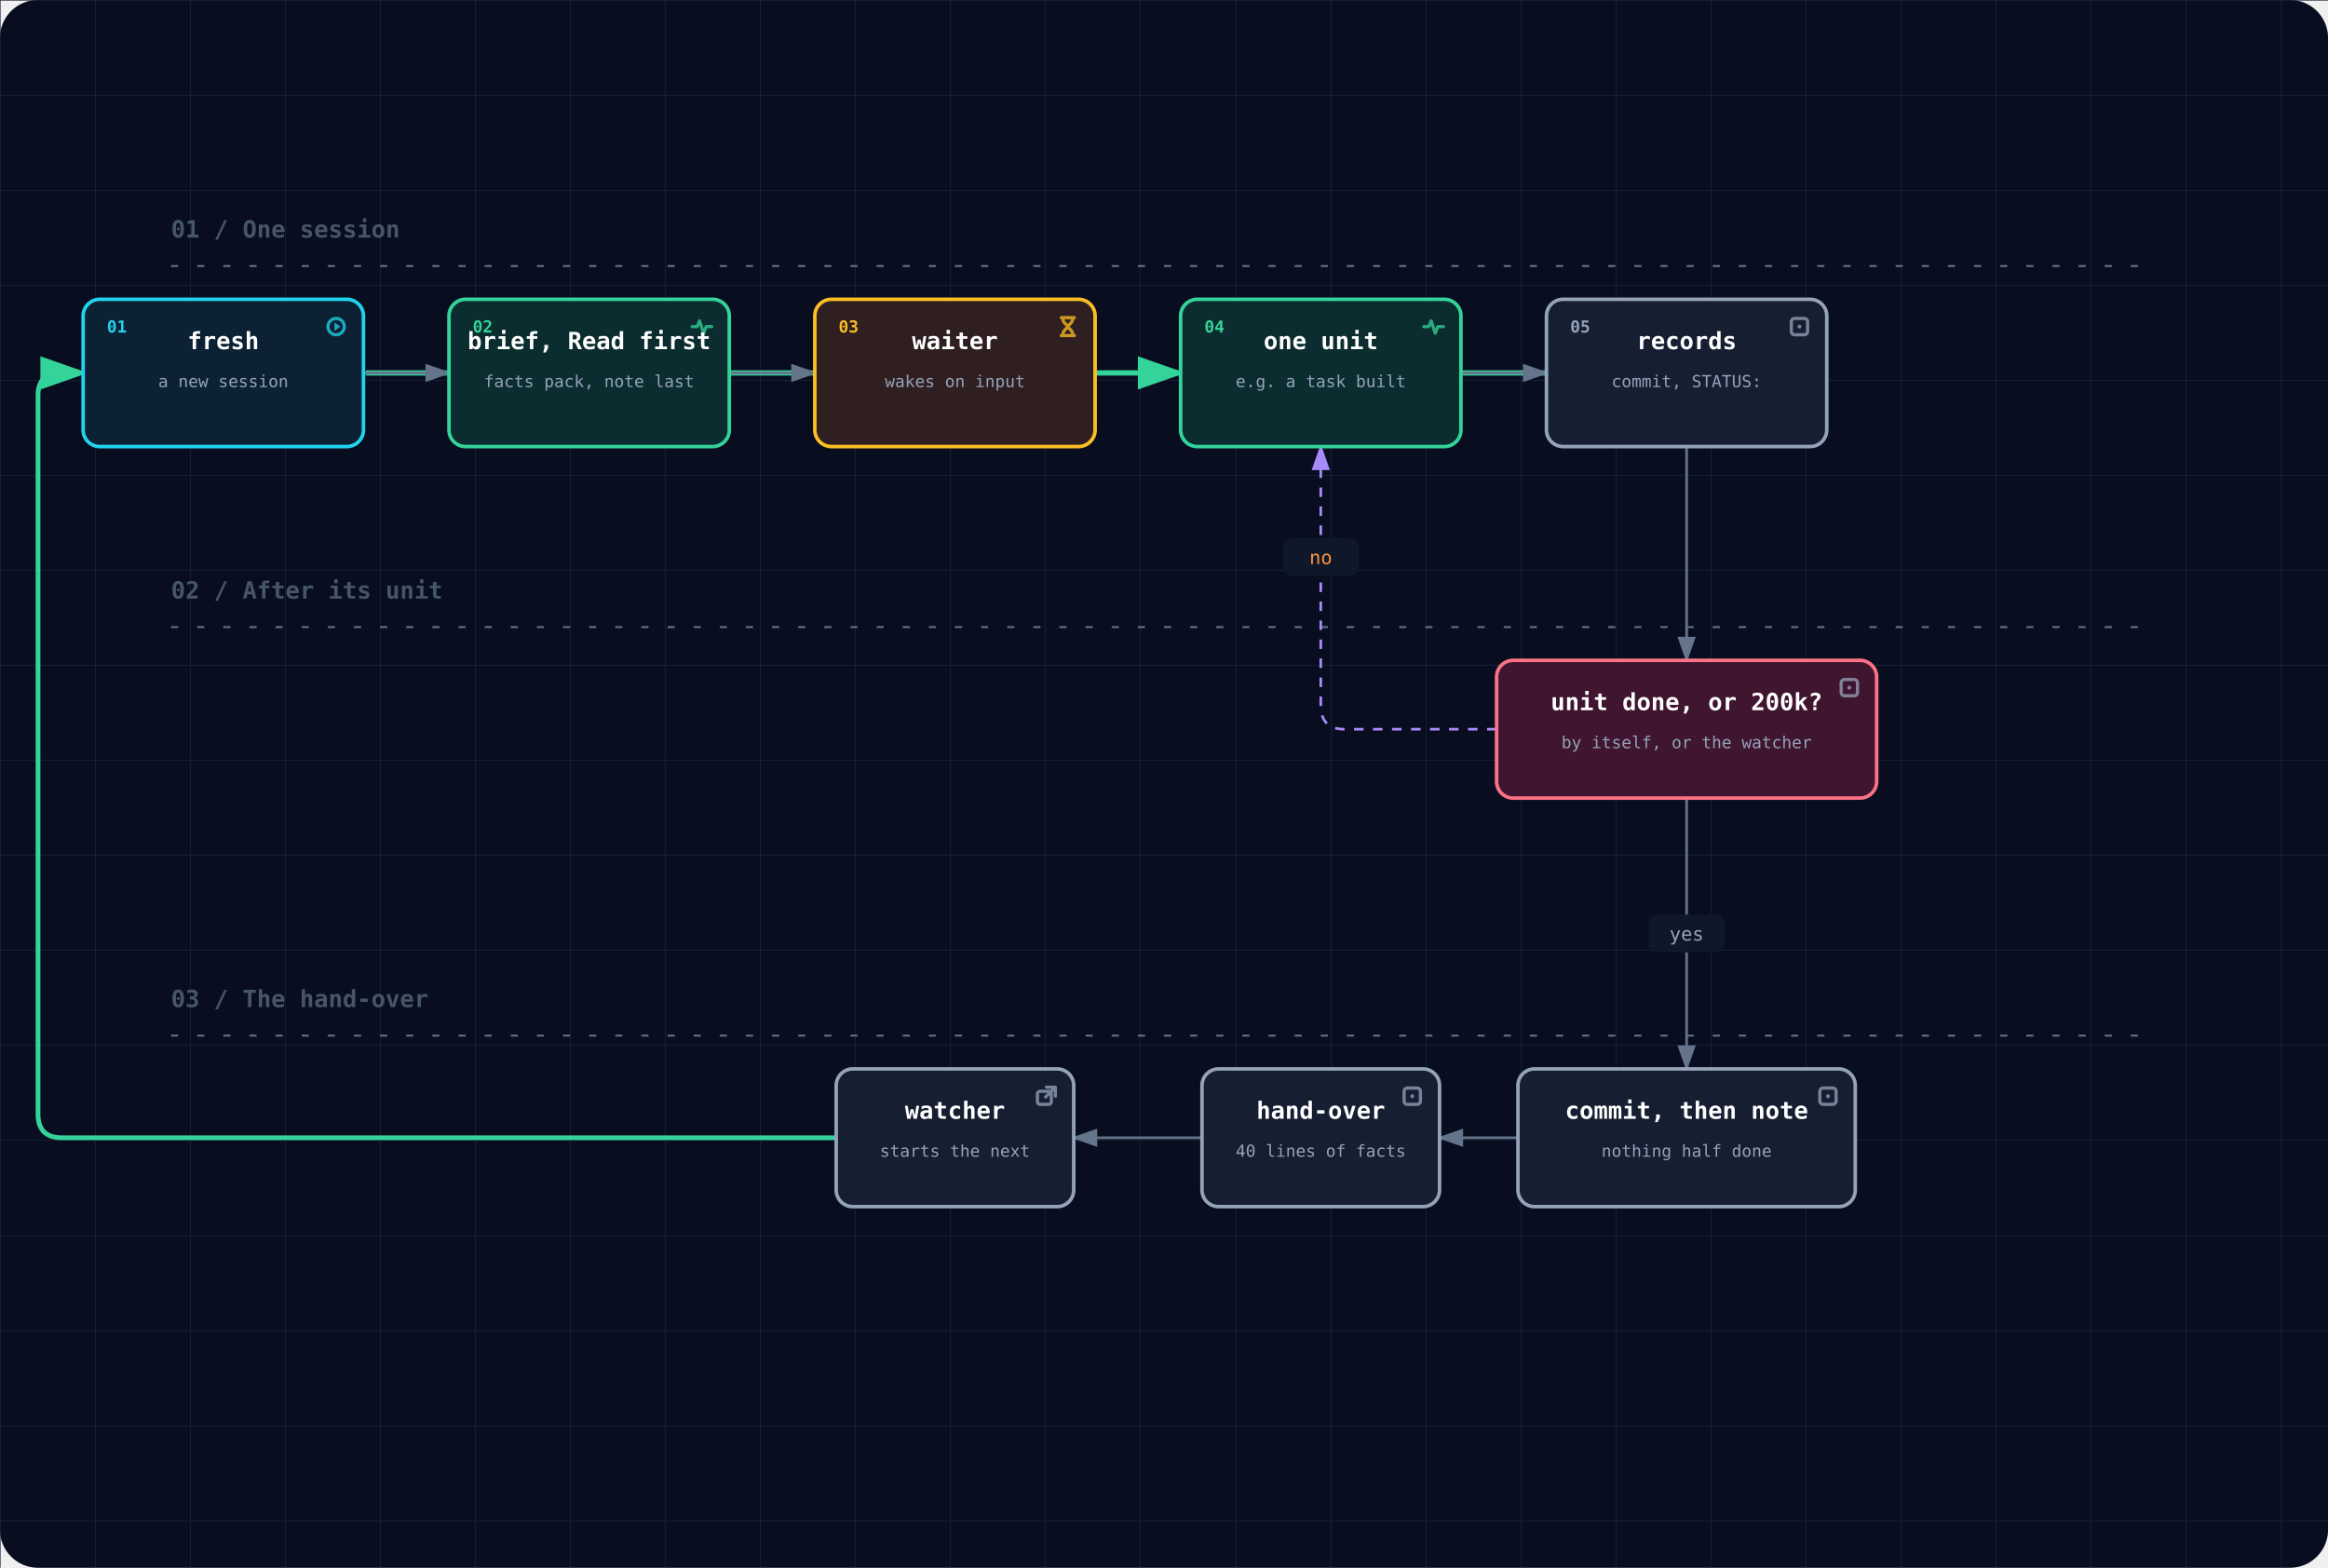
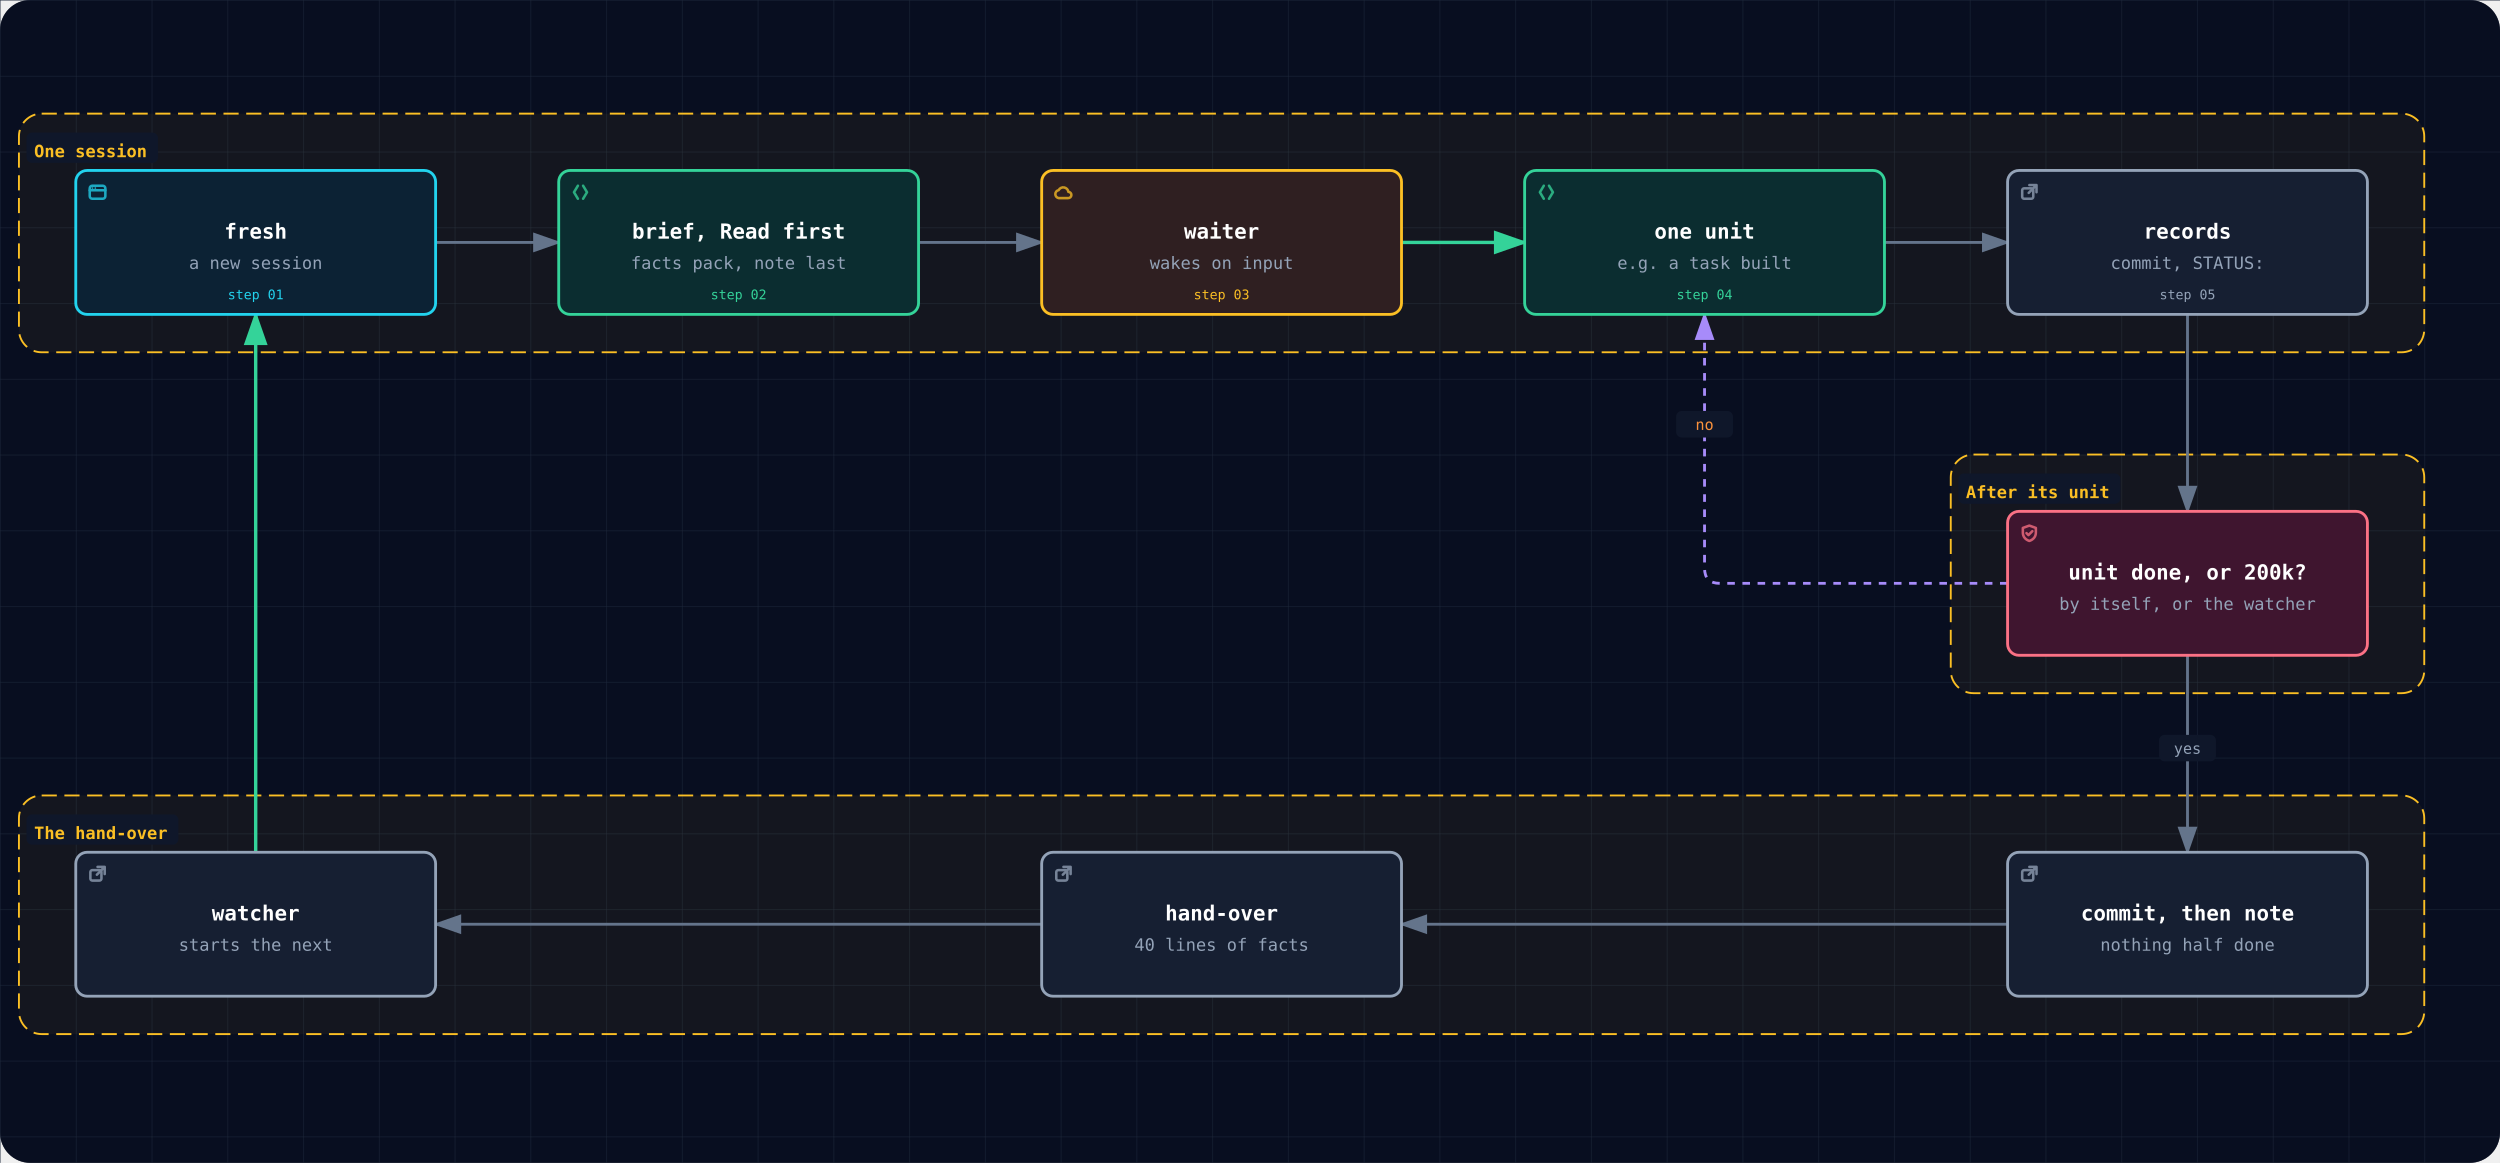
- <svg xmlns="http://www.w3.org/2000/svg" width="980" height="660" viewBox="0 0 980 660" role="img" lang="en" aria-labelledby="archify-diagram-title archify-diagram-description">
+ <svg xmlns="http://www.w3.org/2000/svg" width="1320" height="614" viewBox="0 0 1320 614" role="img" lang="en" aria-labelledby="archify-diagram-title archify-diagram-description">
  <style>
svg{font-family:'JetBrains Mono', ui-monospace, SFMono-Regular, Menlo, Consolas, 'DejaVu Sans Mono', 'Liberation Mono', 'Noto Sans Mono CJK SC', 'PingFang SC', 'Hiragino Sans GB', 'Microsoft YaHei', monospace}
.c-grid{stroke:#1e293b;fill:none}
.c-mask{fill:#0f172a;stroke:none}
.c-frontend{fill:rgba(8, 51, 68, 0.4);stroke:#22d3ee}
.c-backend{fill:rgba(6, 78, 59, 0.4);stroke:#34d399}
.c-cloud{fill:rgba(120, 53, 15, 0.3);stroke:#fbbf24}
.c-security{fill:rgba(136, 19, 55, 0.4);stroke:#fb7185}
.c-external{fill:rgba(30, 41, 59, 0.5);stroke:#94a3b8}
.t-primary{fill:#ffffff}
.t-muted{fill:#94a3b8}
- .t-dim{fill:#475569}
.t-frontend{fill:#22d3ee}
.t-backend{fill:#34d399}
.t-cloud{fill:#fbbf24}
.t-messagebus{fill:#fb923c}
+ .t-external{fill:#94a3b8}
svg .semantic-sigil{fill:none;stroke:currentColor;stroke-width:1.35;stroke-linecap:round;stroke-linejoin:round;opacity:0.76}
svg .semantic-sigil &gt; *{vector-effect:non-scaling-stroke}
svg .semantic-sigil .sigil-fill{fill:currentColor;stroke:none}
svg .s-frontend{color:#22d3ee}
svg .s-backend{color:#34d399}
svg .s-cloud{color:#fbbf24}
+ svg .s-security{color:#fb7185}
svg .s-external{color:#94a3b8}
.a-default{stroke:#64748b;fill:none}
.a-emphasis{stroke:#34d399;fill:none}
.a-dashed{stroke:#a78bfa;fill:none;stroke-dasharray:4,4}
.m-default{fill:#64748b}
.m-emphasis{fill:#34d399}
.m-security{fill:#fb7185}
.m-dashed{fill:#a78bfa}
+ .c-region{fill:rgba(251, 191, 36, 0.05);stroke:#fbbf24;stroke-dasharray:8,4}
</style>
-   <rect x="0" y="0" width="980" height="660" rx="16" fill="#020617" />
-   <rect x="0" y="0" width="980" height="660" rx="16" fill="rgba(15, 23, 42, 0.5)" />
+   <rect x="0" y="0" width="1320" height="614" rx="16" fill="#020617" />
+   <rect x="0" y="0" width="1320" height="614" rx="16" fill="rgba(15, 23, 42, 0.5)" />
  <defs>
    <marker id="arrowhead" markerWidth="10" markerHeight="7" refX="9" refY="3.5" orient="auto">
      <polygon points="0 0, 10 3.5, 0 7" class="m-default" />
    </marker>
    <marker id="arrowhead-emphasis" markerWidth="10" markerHeight="7" refX="9" refY="3.5" orient="auto">
      <polygon points="0 0, 10 3.5, 0 7" class="m-emphasis" />
    </marker>
    <marker id="arrowhead-security" markerWidth="10" markerHeight="7" refX="9" refY="3.5" orient="auto">
      <polygon points="0 0, 10 3.5, 0 7" class="m-security" />
    </marker>
    <marker id="arrowhead-dashed" markerWidth="10" markerHeight="7" refX="9" refY="3.5" orient="auto">
      <polygon points="0 0, 10 3.5, 0 7" class="m-dashed" />
    </marker>
    <pattern id="grid" width="40" height="40" patternUnits="userSpaceOnUse">
      <path d="M 40 0 L 0 0 0 40" class="c-grid" stroke-width="0.5" />
    </pattern>
  </defs>
  <rect width="100%" height="100%" fill="url(#grid)" />
-   <path d="M 72 112 L 908 112" class="a-default" stroke-width="0.8" stroke-dasharray="3,8" />
-   <text x="72" y="100" class="t-dim" font-size="10" font-weight="600">01 / One session</text>
-   <path d="M 72 264 L 908 264" class="a-default" stroke-width="0.8" stroke-dasharray="3,8" />
-   <text x="72" y="252" class="t-dim" font-size="10" font-weight="600">02 / After its unit</text>
-   <path d="M 72 436 L 908 436" class="a-default" stroke-width="0.8" stroke-dasharray="3,8" />
-   <text x="72" y="424" class="t-dim" font-size="10" font-weight="600">03 / The hand-over</text>
-   <path d="M 154 157 L 748 157" class="a-emphasis" stroke-width="2.2" marker-end="url(#arrowhead-emphasis)" />
-   <path d="M 153 157 L 189 157" class="a-default" stroke-width="1.1" marker-end="url(#arrowhead)" />
-   <path d="M 307 157 L 343 157" class="a-default" stroke-width="1.1" marker-end="url(#arrowhead)" />
-   <path d="M 461 157 L 497 157" class="a-emphasis" stroke-width="2" marker-end="url(#arrowhead-emphasis)" />
-   <path d="M 615 157 L 651 157" class="a-default" stroke-width="1.1" marker-end="url(#arrowhead)" />
-   <path d="M 710 188 L 710 278" class="a-default" stroke-width="1.1" marker-end="url(#arrowhead)" />
-   <path d="M 630 307 L 566 307 Q 556 307 556 297 L 556 188" class="a-dashed" stroke-width="1.1" marker-end="url(#arrowhead-dashed)" />
-   <path d="M 710 336 L 710 450" class="a-default" stroke-width="1.1" marker-end="url(#arrowhead)" />
-   <path d="M 639 479 L 606 479" class="a-default" stroke-width="1.1" marker-end="url(#arrowhead)" />
-   <path d="M 506 479 L 452 479" class="a-default" stroke-width="1.1" marker-end="url(#arrowhead)" />
-   <path d="M 352 479 L 26 479 Q 16 479 16 469 L 16 166.5 Q 16 157 25.5 157 L 35 157" class="a-emphasis" stroke-width="2" marker-end="url(#arrowhead-emphasis)" />
+   <rect x="10" y="60" width="1270" height="126" rx="12" class="c-region" stroke-width="1" />
+   <rect x="1030" y="240" width="250" height="126" rx="12" class="c-region" stroke-width="1" />
+   <rect x="10" y="420" width="1270" height="126" rx="12" class="c-region" stroke-width="1" />
+   <path d="M 230 128 L 295 128" class="a-default" stroke-width="1.5" marker-end="url(#arrowhead)" />
+   <path d="M 485 128 L 550 128" class="a-default" stroke-width="1.5" marker-end="url(#arrowhead)" />
+   <path d="M 740 128 L 805 128" class="a-emphasis" stroke-width="1.8" marker-end="url(#arrowhead-emphasis)" />
+   <path d="M 995 128 L 1060 128" class="a-default" stroke-width="1.5" marker-end="url(#arrowhead)" />
+   <path d="M 1155 166 L 1155 270" class="a-default" stroke-width="1.5" marker-end="url(#arrowhead)" />
+   <path d="M 1060 308 L 908 308 Q 900 308 900 300 L 900 166" class="a-dashed" stroke-width="1.5" marker-end="url(#arrowhead-dashed)" />
+   <path d="M 1155 346 L 1155 450" class="a-default" stroke-width="1.5" marker-end="url(#arrowhead)" />
+   <path d="M 1060 488 L 740 488" class="a-default" stroke-width="1.5" marker-end="url(#arrowhead)" />
+   <path d="M 550 488 L 230 488" class="a-default" stroke-width="1.5" marker-end="url(#arrowhead)" />
+   <path d="M 135 450 L 135 166" class="a-emphasis" stroke-width="1.8" marker-end="url(#arrowhead-emphasis)" />
  <g id="node-fresh" tabindex="0" role="button" aria-label="Focus fresh, a new session, One session" aria-pressed="false">
-     <rect x="35" y="126" width="118" height="62" rx="7" class="c-mask" />
-     <rect x="35" y="126" width="118" height="62" rx="7" class="c-frontend" stroke-width="1.5" />
-     <g aria-hidden="true" class="semantic-sigil s-frontend" transform="translate(136 132) scale(0.6875)">
-       <circle cx="8" cy="8" r="5" />
-       <path d="m7 5.4 3.6 2.6L7 10.6Z" class="sigil-fill" />
+     <rect x="40" y="90" width="190" height="76" rx="6" class="c-mask" />
+     <rect x="40" y="90" width="190" height="76" rx="6" class="c-frontend" stroke-width="1.5" />
+     <g aria-hidden="true" class="semantic-sigil s-frontend" transform="translate(46 96) scale(0.6875)">
+       <rect x="2" y="3" width="12" height="10" rx="2" />
+       <path d="M2 6.5h12" />
+       <circle cx="4.1" cy="4.8" r=".7" class="sigil-fill" />
+       <circle cx="6.3" cy="4.8" r=".7" class="sigil-fill" />
    </g>
-     <text x="45" y="140" class="t-frontend" font-size="7" font-weight="700">01</text>
-     <text x="94" y="147" class="t-primary" font-size="10" font-weight="600" text-anchor="middle">fresh</text>
-     <text x="94" y="163" class="t-muted" font-size="7" text-anchor="middle">a new session</text>
+     <text x="135" y="126" class="t-primary" font-size="11" font-weight="600" text-anchor="middle">fresh</text>
+     <text x="135" y="142" class="t-muted" font-size="9" text-anchor="middle">a new session</text>
+     <text x="135" y="158" class="t-frontend" font-size="7" text-anchor="middle">step 01</text>
  </g>
  <g id="node-reads" tabindex="0" role="button" aria-label="Focus brief, Read first, facts pack, note last, One session" aria-pressed="false">
-     <rect x="189" y="126" width="118" height="62" rx="7" class="c-mask" />
-     <rect x="189" y="126" width="118" height="62" rx="7" class="c-backend" stroke-width="1.5" />
-     <g aria-hidden="true" class="semantic-sigil s-backend" transform="translate(290 132) scale(0.6875)">
-       <path d="M2 8h3l1.5-3.5L9 12l1.6-4H14" />
+     <rect x="295" y="90" width="190" height="76" rx="6" class="c-mask" />
+     <rect x="295" y="90" width="190" height="76" rx="6" class="c-backend" stroke-width="1.5" />
+     <g aria-hidden="true" class="semantic-sigil s-backend" transform="translate(301 96) scale(0.6875)">
+       <path d="M6 3 3 8l3 5M10 3l3 5-3 5" />
    </g>
-     <text x="199" y="140" class="t-backend" font-size="7" font-weight="700">02</text>
-     <text x="248" y="147" class="t-primary" font-size="10" font-weight="600" text-anchor="middle">brief, Read first</text>
-     <text x="248" y="163" class="t-muted" font-size="7" text-anchor="middle">facts pack, note last</text>
+     <text x="390" y="126" class="t-primary" font-size="11" font-weight="600" text-anchor="middle">brief, Read first</text>
+     <text x="390" y="142" class="t-muted" font-size="9" text-anchor="middle">facts pack, note last</text>
+     <text x="390" y="158" class="t-backend" font-size="7" text-anchor="middle">step 02</text>
  </g>
  <g id="node-wait" tabindex="0" role="button" aria-label="Focus waiter, wakes on input, One session" aria-pressed="false">
-     <rect x="343" y="126" width="118" height="62" rx="7" class="c-mask" />
-     <rect x="343" y="126" width="118" height="62" rx="7" class="c-cloud" stroke-width="1.5" />
-     <g aria-hidden="true" class="semantic-sigil s-cloud" transform="translate(444 132) scale(0.6875)">
-       <path d="M4 2.5h8M4 13.5h8M5 3c0 2.8 2 3.2 3 5-1 1.8-3 2.2-3 5M11 3c0 2.8-2 3.2-3 5 1 1.8 3 2.2 3 5" />
+     <rect x="550" y="90" width="190" height="76" rx="6" class="c-mask" />
+     <rect x="550" y="90" width="190" height="76" rx="6" class="c-cloud" stroke-width="1.5" />
+     <g aria-hidden="true" class="semantic-sigil s-cloud" transform="translate(556 96) scale(0.6875)">
+       <path d="M4.3 12.5h7.3a2.4 2.4 0 0 0 .2-4.8 4 4 0 0 0-7.5-1.3A3.1 3.1 0 0 0 4.3 12.5Z" />
    </g>
-     <text x="353" y="140" class="t-cloud" font-size="7" font-weight="700">03</text>
-     <text x="402" y="147" class="t-primary" font-size="10" font-weight="600" text-anchor="middle">waiter</text>
-     <text x="402" y="163" class="t-muted" font-size="7" text-anchor="middle">wakes on input</text>
+     <text x="645" y="126" class="t-primary" font-size="11" font-weight="600" text-anchor="middle">waiter</text>
+     <text x="645" y="142" class="t-muted" font-size="9" text-anchor="middle">wakes on input</text>
+     <text x="645" y="158" class="t-cloud" font-size="7" text-anchor="middle">step 03</text>
  </g>
  <g id="node-unit" tabindex="0" role="button" aria-label="Focus one unit, e.g. a task built, One session" aria-pressed="false">
-     <rect x="497" y="126" width="118" height="62" rx="7" class="c-mask" />
-     <rect x="497" y="126" width="118" height="62" rx="7" class="c-backend" stroke-width="1.5" />
-     <g aria-hidden="true" class="semantic-sigil s-backend" transform="translate(598 132) scale(0.6875)">
-       <path d="M2 8h3l1.5-3.5L9 12l1.6-4H14" />
+     <rect x="805" y="90" width="190" height="76" rx="6" class="c-mask" />
+     <rect x="805" y="90" width="190" height="76" rx="6" class="c-backend" stroke-width="1.5" />
+     <g aria-hidden="true" class="semantic-sigil s-backend" transform="translate(811 96) scale(0.6875)">
+       <path d="M6 3 3 8l3 5M10 3l3 5-3 5" />
    </g>
-     <text x="507" y="140" class="t-backend" font-size="7" font-weight="700">04</text>
-     <text x="556" y="147" class="t-primary" font-size="10" font-weight="600" text-anchor="middle">one unit</text>
-     <text x="556" y="163" class="t-muted" font-size="7" text-anchor="middle">e.g. a task built</text>
+     <text x="900" y="126" class="t-primary" font-size="11" font-weight="600" text-anchor="middle">one unit</text>
+     <text x="900" y="142" class="t-muted" font-size="9" text-anchor="middle">e.g. a task built</text>
+     <text x="900" y="158" class="t-backend" font-size="7" text-anchor="middle">step 04</text>
  </g>
  <g id="node-files" tabindex="0" role="button" aria-label="Focus records, commit, STATUS:, One session" aria-pressed="false">
-     <rect x="651" y="126" width="118" height="62" rx="7" class="c-mask" />
-     <rect x="651" y="126" width="118" height="62" rx="7" class="c-external" stroke-width="1.5" />
-     <g aria-hidden="true" class="semantic-sigil s-external" transform="translate(752 132) scale(0.6875)">
-       <rect x="3" y="3" width="10" height="10" rx="2" />
-       <circle cx="8" cy="8" r="1.2" class="sigil-fill" />
-     </g>
-     <text x="661" y="140" class="t-muted" font-size="7" font-weight="700">05</text>
-     <text x="710" y="147" class="t-primary" font-size="10" font-weight="600" text-anchor="middle">records</text>
-     <text x="710" y="163" class="t-muted" font-size="7" text-anchor="middle">commit, STATUS:</text>
-   </g>
-   <g id="node-check" tabindex="0" role="button" aria-label="Focus unit done, or 200k?, by itself, or the watcher, After its unit" aria-pressed="false">
-     <rect x="630" y="278" width="160" height="58" rx="7" class="c-mask" />
-     <rect x="630" y="278" width="160" height="58" rx="7" class="c-security" stroke-width="1.5" />
-     <g aria-hidden="true" class="semantic-sigil s-external" transform="translate(773 284) scale(0.6875)">
-       <rect x="3" y="3" width="10" height="10" rx="2" />
-       <circle cx="8" cy="8" r="1.2" class="sigil-fill" />
-     </g>
-     <text x="710" y="299" class="t-primary" font-size="10" font-weight="600" text-anchor="middle">unit done, or 200k?</text>
-     <text x="710" y="315" class="t-muted" font-size="7" text-anchor="middle">by itself, or the watcher</text>
-   </g>
-   <g id="node-commit" tabindex="0" role="button" aria-label="Focus commit, then note, nothing half done, The hand-over" aria-pressed="false">
-     <rect x="639" y="450" width="142" height="58" rx="7" class="c-mask" />
-     <rect x="639" y="450" width="142" height="58" rx="7" class="c-external" stroke-width="1.5" />
-     <g aria-hidden="true" class="semantic-sigil s-external" transform="translate(764 456) scale(0.6875)">
-       <rect x="3" y="3" width="10" height="10" rx="2" />
-       <circle cx="8" cy="8" r="1.2" class="sigil-fill" />
-     </g>
-     <text x="710" y="471" class="t-primary" font-size="10" font-weight="600" text-anchor="middle">commit, then note</text>
-     <text x="710" y="487" class="t-muted" font-size="7" text-anchor="middle">nothing half done</text>
-   </g>
-   <g id="node-handover" tabindex="0" role="button" aria-label="Focus hand-over, 40 lines of facts, The hand-over" aria-pressed="false">
-     <rect x="506" y="450" width="100" height="58" rx="7" class="c-mask" />
-     <rect x="506" y="450" width="100" height="58" rx="7" class="c-external" stroke-width="1.5" />
-     <g aria-hidden="true" class="semantic-sigil s-external" transform="translate(589 456) scale(0.6875)">
-       <rect x="3" y="3" width="10" height="10" rx="2" />
-       <circle cx="8" cy="8" r="1.2" class="sigil-fill" />
-     </g>
-     <text x="556" y="471" class="t-primary" font-size="10" font-weight="600" text-anchor="middle">hand-over</text>
-     <text x="556" y="487" class="t-muted" font-size="7" text-anchor="middle">40 lines of facts</text>
-   </g>
-   <g id="node-watcher" tabindex="0" role="button" aria-label="Focus watcher, starts the next, The hand-over" aria-pressed="false">
-     <rect x="352" y="450" width="100" height="58" rx="7" class="c-mask" />
-     <rect x="352" y="450" width="100" height="58" rx="7" class="c-external" stroke-width="1.5" />
-     <g aria-hidden="true" class="semantic-sigil s-external" transform="translate(435 456) scale(0.6875)">
+     <rect x="1060" y="90" width="190" height="76" rx="6" class="c-mask" />
+     <rect x="1060" y="90" width="190" height="76" rx="6" class="c-external" stroke-width="1.5" />
+     <g aria-hidden="true" class="semantic-sigil s-external" transform="translate(1066 96) scale(0.6875)">
      <rect x="2.5" y="5" width="8.5" height="8" rx="1.5" />
      <path d="M8 2.5h5.5V8M13.5 2.5 7.5 8.5" />
    </g>
-     <text x="402" y="471" class="t-primary" font-size="10" font-weight="600" text-anchor="middle">watcher</text>
-     <text x="402" y="487" class="t-muted" font-size="7" text-anchor="middle">starts the next</text>
+     <text x="1155" y="126" class="t-primary" font-size="11" font-weight="600" text-anchor="middle">records</text>
+     <text x="1155" y="142" class="t-muted" font-size="9" text-anchor="middle">commit, STATUS:</text>
+     <text x="1155" y="158" class="t-external" font-size="7" text-anchor="middle">step 05</text>
+   </g>
+   <g id="node-check" tabindex="0" role="button" aria-label="Focus unit done, or 200k?, by itself, or the watcher, After its unit" aria-pressed="false">
+     <rect x="1060" y="270" width="190" height="76" rx="6" class="c-mask" />
+     <rect x="1060" y="270" width="190" height="76" rx="6" class="c-security" stroke-width="1.5" />
+     <g aria-hidden="true" class="semantic-sigil s-security" transform="translate(1066 276) scale(0.6875)">
+       <path d="M8 2.2 13 4v3.5c0 3.1-1.8 5.4-5 6.5-3.2-1.1-5-3.4-5-6.5V4Z" />
+       <path d="m5.8 8 1.5 1.5 3-3" />
+     </g>
+     <text x="1155" y="306" class="t-primary" font-size="11" font-weight="600" text-anchor="middle">unit done, or 200k?</text>
+     <text x="1155" y="322" class="t-muted" font-size="9" text-anchor="middle">by itself, or the watcher</text>
+   </g>
+   <g id="node-commit" tabindex="0" role="button" aria-label="Focus commit, then note, nothing half done, The hand-over" aria-pressed="false">
+     <rect x="1060" y="450" width="190" height="76" rx="6" class="c-mask" />
+     <rect x="1060" y="450" width="190" height="76" rx="6" class="c-external" stroke-width="1.5" />
+     <g aria-hidden="true" class="semantic-sigil s-external" transform="translate(1066 456) scale(0.6875)">
+       <rect x="2.5" y="5" width="8.5" height="8" rx="1.5" />
+       <path d="M8 2.5h5.5V8M13.5 2.5 7.5 8.5" />
+     </g>
+     <text x="1155" y="486" class="t-primary" font-size="11" font-weight="600" text-anchor="middle">commit, then note</text>
+     <text x="1155" y="502" class="t-muted" font-size="9" text-anchor="middle">nothing half done</text>
+   </g>
+   <g id="node-handover" tabindex="0" role="button" aria-label="Focus hand-over, 40 lines of facts, The hand-over" aria-pressed="false">
+     <rect x="550" y="450" width="190" height="76" rx="6" class="c-mask" />
+     <rect x="550" y="450" width="190" height="76" rx="6" class="c-external" stroke-width="1.5" />
+     <g aria-hidden="true" class="semantic-sigil s-external" transform="translate(556 456) scale(0.6875)">
+       <rect x="2.5" y="5" width="8.5" height="8" rx="1.5" />
+       <path d="M8 2.5h5.5V8M13.5 2.5 7.5 8.5" />
+     </g>
+     <text x="645" y="486" class="t-primary" font-size="11" font-weight="600" text-anchor="middle">hand-over</text>
+     <text x="645" y="502" class="t-muted" font-size="9" text-anchor="middle">40 lines of facts</text>
+   </g>
+   <g id="node-watcher" tabindex="0" role="button" aria-label="Focus watcher, starts the next, The hand-over" aria-pressed="false">
+     <rect x="40" y="450" width="190" height="76" rx="6" class="c-mask" />
+     <rect x="40" y="450" width="190" height="76" rx="6" class="c-external" stroke-width="1.5" />
+     <g aria-hidden="true" class="semantic-sigil s-external" transform="translate(46 456) scale(0.6875)">
+       <rect x="2.5" y="5" width="8.5" height="8" rx="1.5" />
+       <path d="M8 2.5h5.5V8M13.5 2.5 7.5 8.5" />
+     </g>
+     <text x="135" y="486" class="t-primary" font-size="11" font-weight="600" text-anchor="middle">watcher</text>
+     <text x="135" y="502" class="t-muted" font-size="9" text-anchor="middle">starts the next</text>
  </g>
  <g>
-     <rect x="540" y="226.5" width="32" height="16" rx="4" class="c-mask" />
-     <text x="556" y="237.5" class="t-messagebus" font-size="8" text-anchor="middle">no</text>
+     <rect x="885" y="217" width="30" height="14" rx="3" class="c-mask" />
+     <text x="900" y="227" class="t-messagebus" font-size="8" text-anchor="middle">no</text>
  </g>
  <g>
-     <rect x="694" y="385" width="32" height="16" rx="4" class="c-mask" />
-     <text x="710" y="396" class="t-muted" font-size="8" text-anchor="middle">yes</text>
+     <rect x="1140" y="388" width="30" height="14" rx="3" class="c-mask" />
+     <text x="1155" y="398" class="t-muted" font-size="8" text-anchor="middle">yes</text>
+   </g>
+   <g>
+     <rect x="14" y="70" width="69.4" height="16" rx="3" class="c-mask" />
+     <text x="18" y="83" class="t-cloud" font-size="9" font-weight="600">One session</text>
+   </g>
+   <g>
+     <rect x="1034" y="250" width="85.6" height="16" rx="3" class="c-mask" />
+     <text x="1038" y="263" class="t-cloud" font-size="9" font-weight="600">After its unit</text>
+   </g>
+   <g>
+     <rect x="14" y="430" width="80.2" height="16" rx="3" class="c-mask" />
+     <text x="18" y="443" class="t-cloud" font-size="9" font-weight="600">The hand-over</text>
  </g>
</svg>
